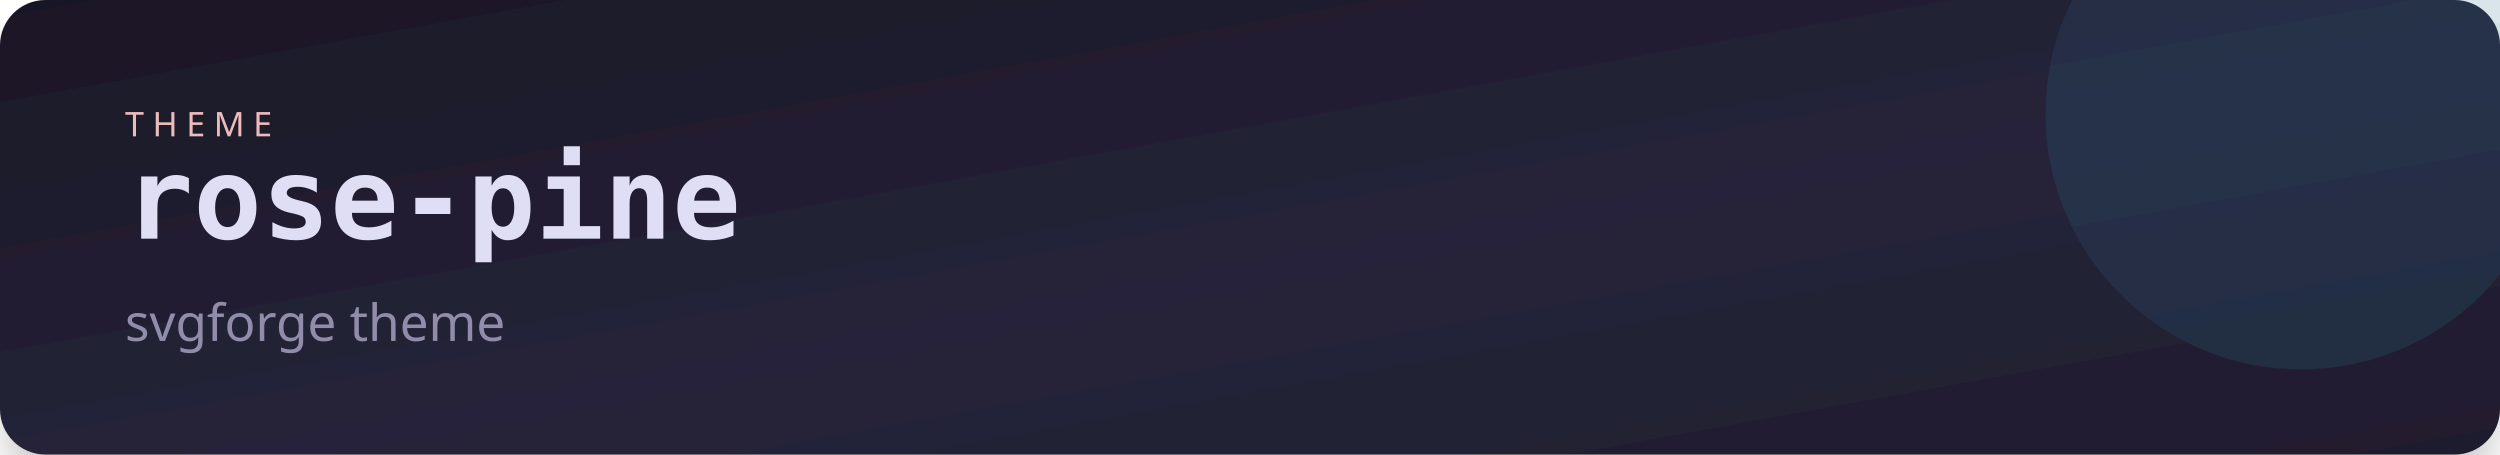
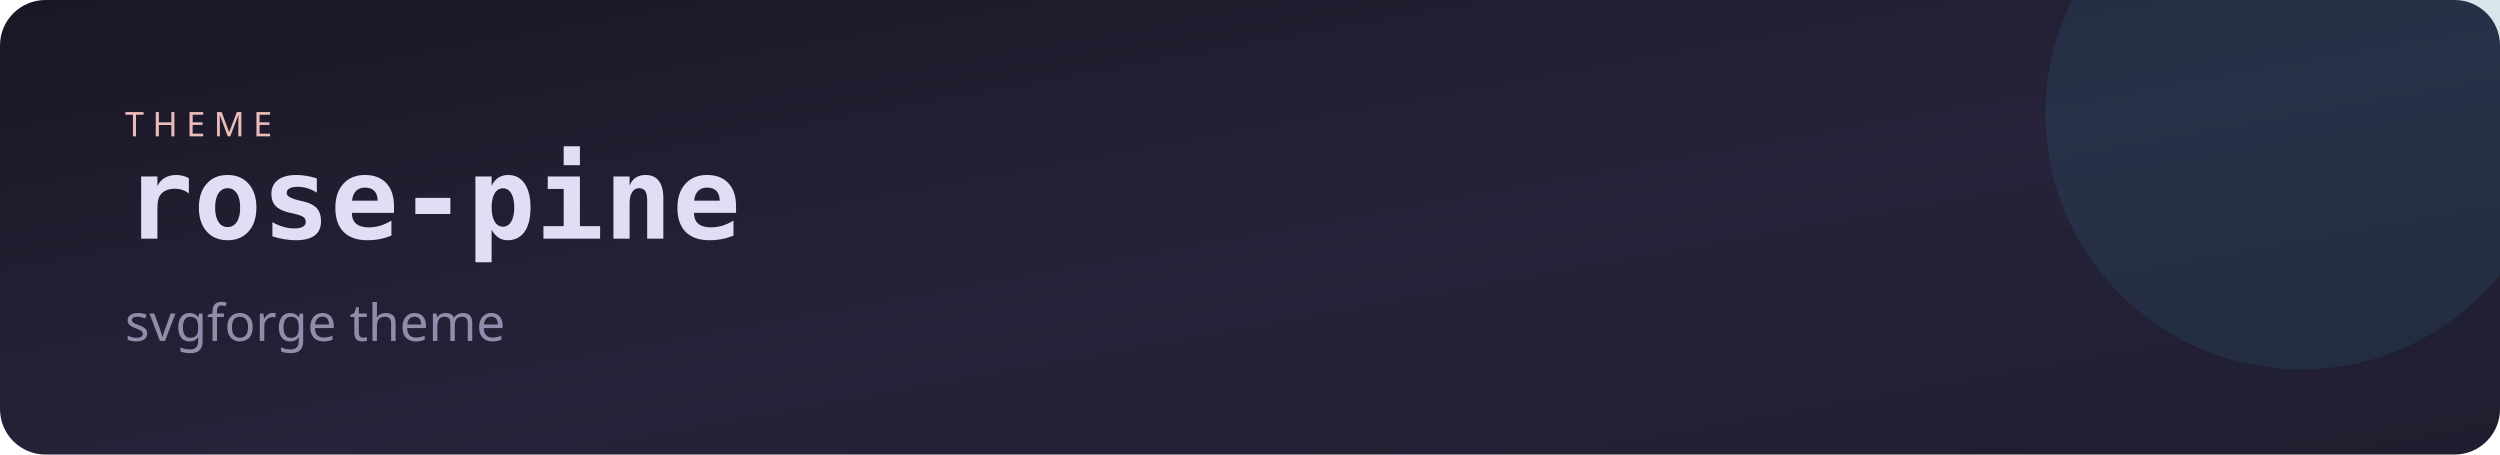
<svg xmlns="http://www.w3.org/2000/svg" width="880" height="160" viewBox="0 0 880 160" role="img" aria-label="rose-pine">
  <defs>
-     <filter id="shadow-rose-pine-83909b2e" x="-8%" y="-8%" width="120%" height="130%">
-       <feDropShadow dx="0" dy="8" stdDeviation="10" flood-color="#000000" flood-opacity="0.28" />
-     </filter>
+     <linearGradient id="grad-rose-pinerose-pine-60065fe0" x1="0" y1="0" x2="1" y2="1">
+       <stop offset="0%" stop-color="#191724" />
+       <stop offset="55%" stop-color="#26233a" />
+       <stop offset="100%" stop-color="#1f1d2e" />
+     </linearGradient>
  </defs>
-   <g filter="url(#shadow-rose-pine-83909b2e)">
-     <defs>
-       <linearGradient id="grad-rose-pinerose-pine-60065fe0" x1="0" y1="0" x2="1" y2="1">
-         <stop offset="0%" stop-color="#191724" />
-         <stop offset="55%" stop-color="#26233a" />
-         <stop offset="100%" stop-color="#1f1d2e" />
-       </linearGradient>
-     </defs>
-     <rect width="880" height="160" rx="16" fill="url(#grad-rose-pinerose-pine-60065fe0)" />
-     <circle cx="810" cy="40" r="90" fill="#31748f" fill-opacity="0.18" />
-     <text x="44" y="48" fill="#ebbcba" font-family="ui-sans-serif, system-ui, sans-serif" font-size="12" letter-spacing="3">THEME</text>
-     <text x="44" y="84" fill="#e0def4" font-family="ui-monospace, SFMono-Regular, Menlo, monospace" font-size="40" font-weight="700">rose-pine</text>
-     <text x="44" y="120" fill="#908caa" font-family="ui-sans-serif, system-ui, sans-serif" font-size="18">svgforge theme</text>
-   </g>
+   <rect width="880" height="160" rx="16" fill="url(#grad-rose-pinerose-pine-60065fe0)" />
+   <circle cx="810" cy="40" r="90" fill="#31748f" fill-opacity="0.18" />
+   <text x="44" y="48" fill="#ebbcba" font-family="ui-sans-serif, system-ui, sans-serif" font-size="12" letter-spacing="3">THEME</text>
+   <text x="44" y="84" fill="#e0def4" font-family="ui-monospace, SFMono-Regular, Menlo, monospace" font-size="40" font-weight="700">rose-pine</text>
+   <text x="44" y="120" fill="#908caa" font-family="ui-sans-serif, system-ui, sans-serif" font-size="18">svgforge theme</text>
</svg>
